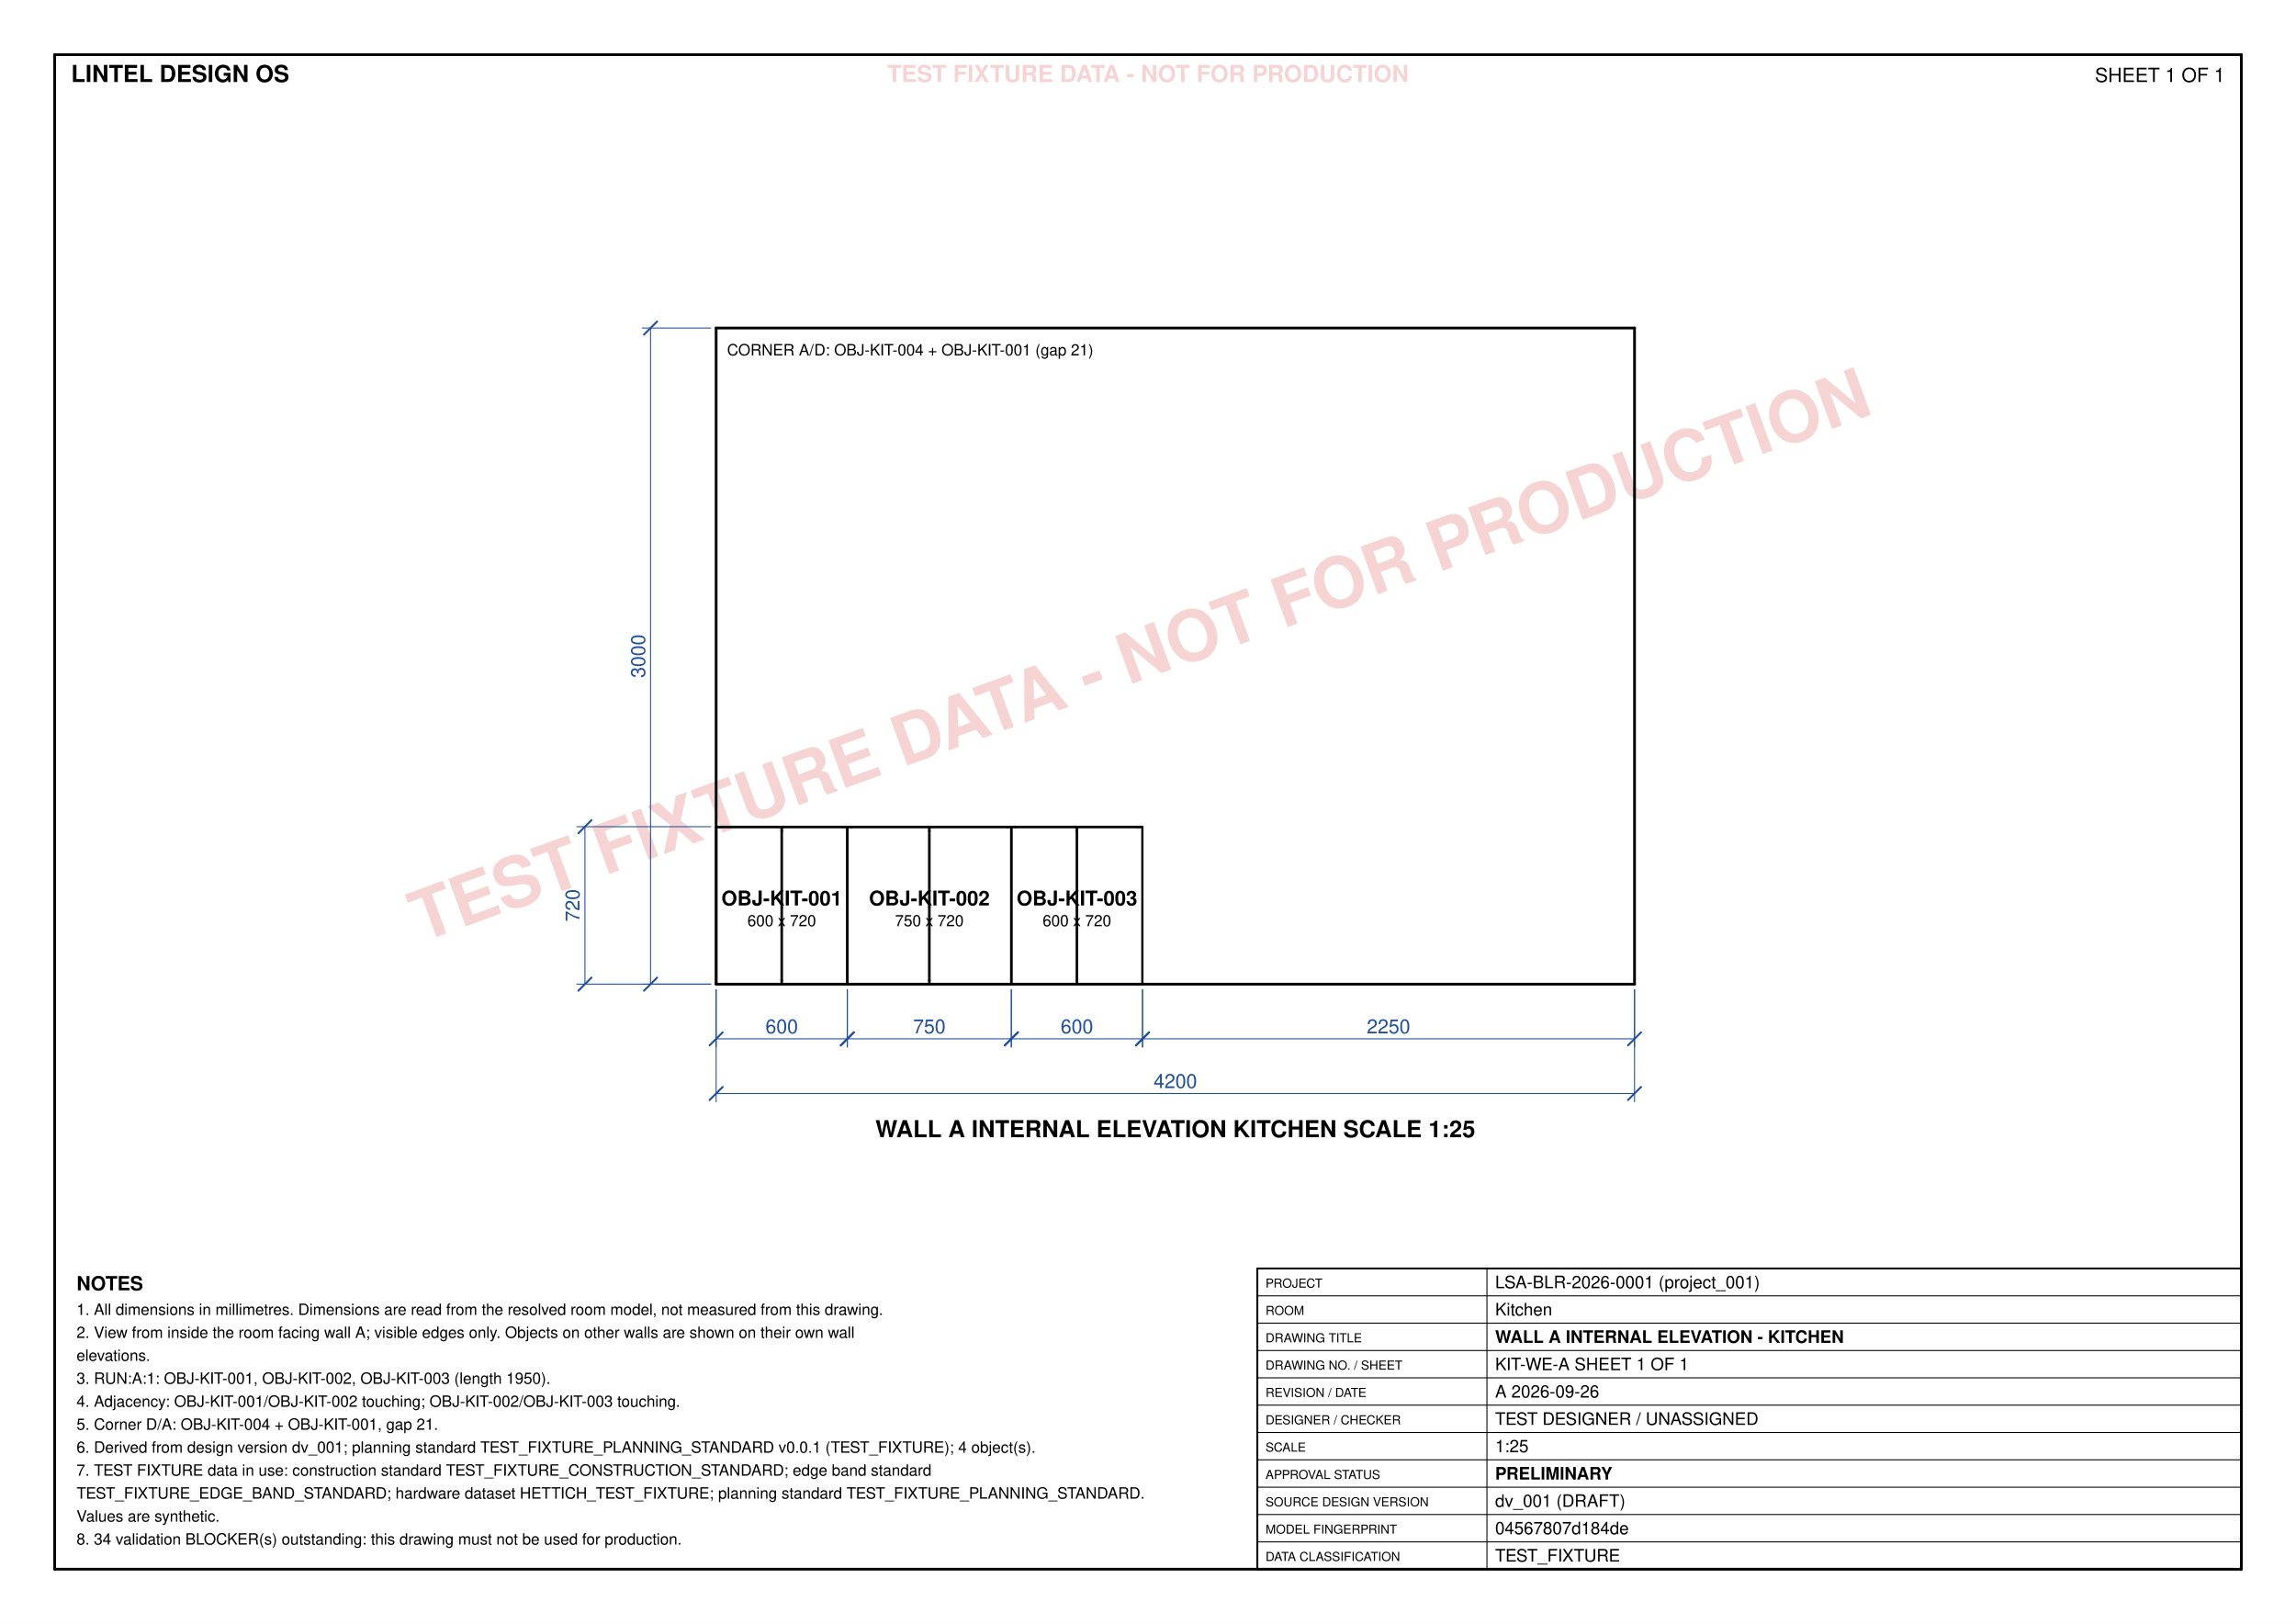
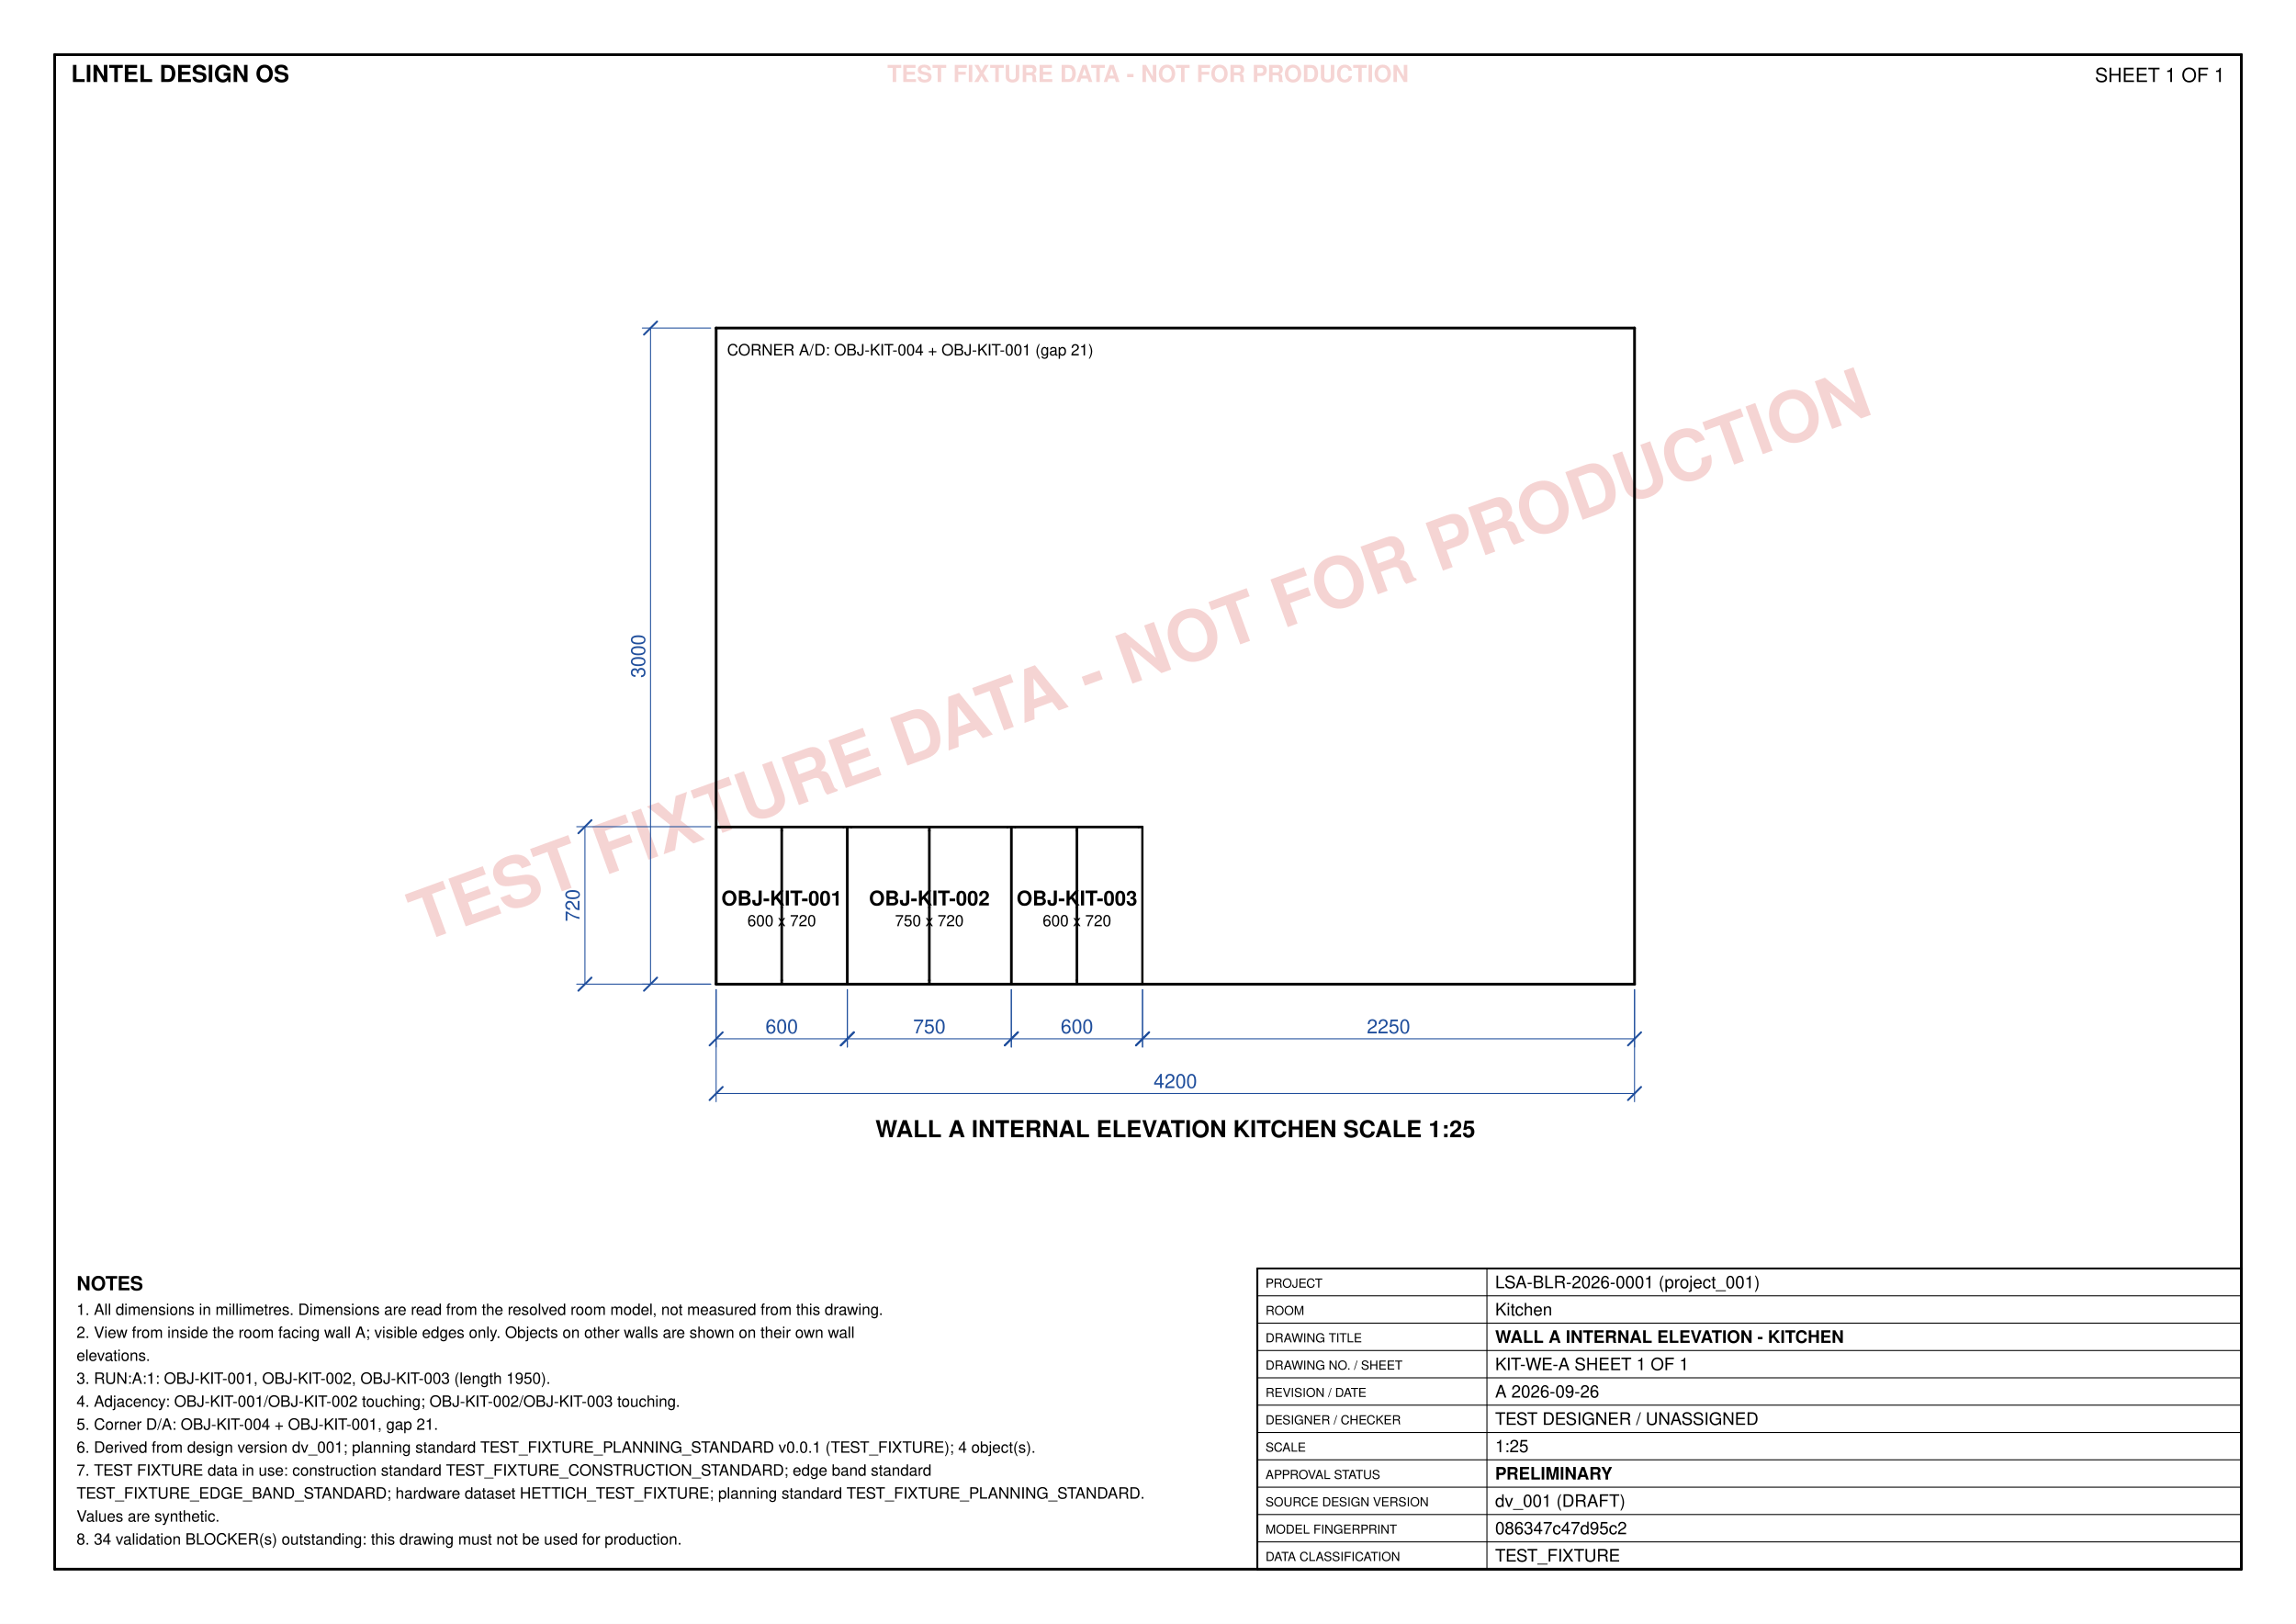
- <svg xmlns="http://www.w3.org/2000/svg" width="420mm" height="297mm" viewBox="0 0 420 297" data-drawing-id="DRW:dv_001:room_001:WALL_INTERNAL_ELEVATION:A:KIT-WE-A:RA" data-drawing-type="WALL_INTERNAL_ELEVATION" data-status="PRELIMINARY" data-design-version="dv_001" data-model-fingerprint="04567807d184de" data-classification="TEST_FIXTURE" data-content-hash="0986b8c236b5ee" data-sheet="1/1" data-room-id="room_001" data-objects="obj_001,obj_002,obj_003">
+ <svg xmlns="http://www.w3.org/2000/svg" width="420mm" height="297mm" viewBox="0 0 420 297" data-drawing-id="DRW:dv_001:room_001:WALL_INTERNAL_ELEVATION:A:KIT-WE-A:RA" data-drawing-type="WALL_INTERNAL_ELEVATION" data-status="PRELIMINARY" data-design-version="dv_001" data-model-fingerprint="086347c47d95c2" data-classification="TEST_FIXTURE" data-content-hash="0e527745f71b75" data-sheet="1/1" data-room-id="room_001" data-objects="obj_001,obj_002,obj_003">
  <rect x="0" y="0" width="420" height="297" fill="#ffffff" />
  <g id="WATERMARK" fill="#d9534f" stroke="#d9534f" opacity="0.25" font-family="Helvetica, Arial, sans-serif" stroke-linecap="round">
    <text stroke="none" x="210" y="124" font-size="12.714" text-anchor="middle" font-weight="bold" transform="rotate(-20 210 124)">TEST FIXTURE DATA - NOT FOR PRODUCTION</text>
    <text stroke="none" x="210" y="15" font-size="4.286" text-anchor="middle" font-weight="bold">TEST FIXTURE DATA - NOT FOR PRODUCTION</text>
  </g>
  <g id="BORDER" fill="#000000" stroke="#000000" font-family="Helvetica, Arial, sans-serif" stroke-linecap="round">
    <line fill="none" x1="10" y1="10" x2="410" y2="10" stroke-width="0.5" />
    <line fill="none" x1="410" y1="10" x2="410" y2="287" stroke-width="0.5" />
    <line fill="none" x1="410" y1="287" x2="10" y2="287" stroke-width="0.5" />
    <line fill="none" x1="10" y1="287" x2="10" y2="10" stroke-width="0.5" />
    <text stroke="none" x="13" y="15" font-size="4.286" text-anchor="start" font-weight="bold">LINTEL DESIGN OS</text>
    <text stroke="none" x="407" y="15" font-size="3.571" text-anchor="end">SHEET 1 OF 1</text>
  </g>
  <g id="VISIBLE" fill="#000000" stroke="#000000" font-family="Helvetica, Arial, sans-serif" stroke-linecap="round">
    <line fill="none" x1="131" y1="180" x2="299" y2="180" stroke-width="0.5" />
    <line fill="none" x1="131" y1="60" x2="299" y2="60" stroke-width="0.5" />
    <line fill="none" x1="131" y1="180" x2="131" y2="60" stroke-width="0.5" />
    <line fill="none" x1="299" y1="180" x2="299" y2="60" stroke-width="0.5" />
    <line fill="none" x1="131" y1="180" x2="209" y2="180" stroke-width="0.35" />
    <line fill="none" x1="142.94" y1="179.28" x2="143.06" y2="179.28" stroke-width="0.35" />
    <line fill="none" x1="169.94" y1="179.28" x2="170.06" y2="179.28" stroke-width="0.35" />
    <line fill="none" x1="196.94" y1="179.28" x2="197.06" y2="179.28" stroke-width="0.35" />
    <line fill="none" x1="142.94" y1="165.96" x2="143.06" y2="165.96" stroke-width="0.35" />
    <line fill="none" x1="169.94" y1="165.96" x2="170.06" y2="165.96" stroke-width="0.35" />
    <line fill="none" x1="196.94" y1="165.96" x2="197.06" y2="165.96" stroke-width="0.35" />
    <line fill="none" x1="142.94" y1="165.24" x2="143.06" y2="165.24" stroke-width="0.35" />
    <line fill="none" x1="169.94" y1="165.24" x2="170.06" y2="165.24" stroke-width="0.35" />
    <line fill="none" x1="196.94" y1="165.24" x2="197.06" y2="165.24" stroke-width="0.35" />
    <line fill="none" x1="142.94" y1="151.92" x2="143.06" y2="151.92" stroke-width="0.35" />
    <line fill="none" x1="169.94" y1="151.92" x2="170.06" y2="151.92" stroke-width="0.35" />
    <line fill="none" x1="196.94" y1="151.92" x2="197.06" y2="151.92" stroke-width="0.35" />
    <line fill="none" x1="131.06" y1="151.32" x2="142.94" y2="151.32" stroke-width="0.35" />
    <line fill="none" x1="143.06" y1="151.32" x2="154.94" y2="151.32" stroke-width="0.35" />
    <line fill="none" x1="155.06" y1="151.32" x2="169.94" y2="151.32" stroke-width="0.35" />
    <line fill="none" x1="170.06" y1="151.32" x2="184.94" y2="151.32" stroke-width="0.35" />
    <line fill="none" x1="185.06" y1="151.32" x2="196.94" y2="151.32" stroke-width="0.35" />
    <line fill="none" x1="197.06" y1="151.32" x2="208.94" y2="151.32" stroke-width="0.35" />
    <line fill="none" x1="131" y1="151.2" x2="209" y2="151.2" stroke-width="0.35" />
    <line fill="none" x1="131" y1="180" x2="131" y2="151.2" stroke-width="0.35" />
    <line fill="none" x1="131.06" y1="180" x2="131.06" y2="151.32" stroke-width="0.35" />
    <line fill="none" x1="131.72" y1="151.32" x2="131.72" y2="151.2" stroke-width="0.35" />
    <line fill="none" x1="142.94" y1="180" x2="142.94" y2="151.32" stroke-width="0.35" />
    <line fill="none" x1="143.06" y1="180" x2="143.06" y2="151.32" stroke-width="0.35" />
    <line fill="none" x1="154.28" y1="151.32" x2="154.28" y2="151.2" stroke-width="0.35" />
    <line fill="none" x1="154.94" y1="180" x2="154.94" y2="151.32" stroke-width="0.35" />
    <line fill="none" x1="155" y1="180" x2="155" y2="151.2" stroke-width="0.35" />
    <line fill="none" x1="155.06" y1="180" x2="155.06" y2="151.32" stroke-width="0.35" />
    <line fill="none" x1="155.72" y1="151.32" x2="155.72" y2="151.2" stroke-width="0.35" />
    <line fill="none" x1="169.94" y1="180" x2="169.94" y2="151.32" stroke-width="0.35" />
    <line fill="none" x1="170.06" y1="180" x2="170.06" y2="151.32" stroke-width="0.35" />
    <line fill="none" x1="184.28" y1="151.32" x2="184.28" y2="151.2" stroke-width="0.35" />
    <line fill="none" x1="184.94" y1="180" x2="184.94" y2="151.32" stroke-width="0.35" />
    <line fill="none" x1="185" y1="180" x2="185" y2="151.2" stroke-width="0.35" />
    <line fill="none" x1="185.06" y1="180" x2="185.06" y2="151.32" stroke-width="0.35" />
    <line fill="none" x1="185.72" y1="151.32" x2="185.72" y2="151.2" stroke-width="0.35" />
    <line fill="none" x1="196.94" y1="180" x2="196.94" y2="151.32" stroke-width="0.35" />
    <line fill="none" x1="197.06" y1="180" x2="197.06" y2="151.32" stroke-width="0.35" />
    <line fill="none" x1="208.28" y1="151.32" x2="208.28" y2="151.2" stroke-width="0.35" />
    <line fill="none" x1="208.94" y1="180" x2="208.94" y2="151.32" stroke-width="0.35" />
    <line fill="none" x1="209" y1="180" x2="209" y2="151.2" stroke-width="0.35" />
  </g>
  <g id="DIMENSION" fill="#1f4e9c" stroke="#1f4e9c" font-family="Helvetica, Arial, sans-serif" stroke-linecap="round">
    <line fill="none" x1="131" y1="181" x2="131" y2="191.5" stroke-width="0.18" />
    <line fill="none" x1="129.8" y1="191.2" x2="132.2" y2="188.8" stroke-width="0.35" />
    <line fill="none" x1="155" y1="181" x2="155" y2="191.5" stroke-width="0.18" />
    <line fill="none" x1="153.8" y1="191.2" x2="156.2" y2="188.8" stroke-width="0.35" />
    <line fill="none" x1="131" y1="190" x2="155" y2="190" stroke-width="0.18" />
    <text stroke="none" x="143" y="189" font-size="3.571" text-anchor="middle">600</text>
    <line fill="none" x1="155" y1="181" x2="155" y2="191.5" stroke-width="0.18" />
    <line fill="none" x1="153.8" y1="191.2" x2="156.2" y2="188.8" stroke-width="0.35" />
    <line fill="none" x1="185" y1="181" x2="185" y2="191.5" stroke-width="0.18" />
    <line fill="none" x1="183.8" y1="191.2" x2="186.2" y2="188.8" stroke-width="0.35" />
    <line fill="none" x1="155" y1="190" x2="185" y2="190" stroke-width="0.18" />
    <text stroke="none" x="170" y="189" font-size="3.571" text-anchor="middle">750</text>
    <line fill="none" x1="185" y1="181" x2="185" y2="191.5" stroke-width="0.18" />
    <line fill="none" x1="183.8" y1="191.2" x2="186.2" y2="188.8" stroke-width="0.35" />
    <line fill="none" x1="209" y1="181" x2="209" y2="191.5" stroke-width="0.18" />
    <line fill="none" x1="207.8" y1="191.2" x2="210.2" y2="188.8" stroke-width="0.35" />
    <line fill="none" x1="185" y1="190" x2="209" y2="190" stroke-width="0.18" />
    <text stroke="none" x="197" y="189" font-size="3.571" text-anchor="middle">600</text>
    <line fill="none" x1="209" y1="181" x2="209" y2="191.5" stroke-width="0.18" />
    <line fill="none" x1="207.8" y1="191.2" x2="210.2" y2="188.8" stroke-width="0.35" />
    <line fill="none" x1="299" y1="181" x2="299" y2="191.5" stroke-width="0.18" />
    <line fill="none" x1="297.8" y1="191.2" x2="300.2" y2="188.8" stroke-width="0.35" />
    <line fill="none" x1="209" y1="190" x2="299" y2="190" stroke-width="0.18" />
    <text stroke="none" x="254" y="189" font-size="3.571" text-anchor="middle">2250</text>
    <line fill="none" x1="131" y1="181" x2="131" y2="201.5" stroke-width="0.18" />
    <line fill="none" x1="129.8" y1="201.2" x2="132.2" y2="198.8" stroke-width="0.35" />
    <line fill="none" x1="299" y1="181" x2="299" y2="201.5" stroke-width="0.18" />
    <line fill="none" x1="297.8" y1="201.2" x2="300.2" y2="198.8" stroke-width="0.35" />
    <line fill="none" x1="131" y1="200" x2="299" y2="200" stroke-width="0.18" />
    <text stroke="none" x="215" y="199" font-size="3.571" text-anchor="middle">4200</text>
    <line fill="none" x1="130" y1="180" x2="117.5" y2="180" stroke-width="0.18" />
    <line fill="none" x1="117.8" y1="181.2" x2="120.2" y2="178.8" stroke-width="0.35" />
    <line fill="none" x1="130" y1="60" x2="117.5" y2="60" stroke-width="0.18" />
    <line fill="none" x1="117.8" y1="61.2" x2="120.2" y2="58.8" stroke-width="0.35" />
    <line fill="none" x1="119" y1="180" x2="119" y2="60" stroke-width="0.18" />
    <text stroke="none" x="118" y="120" font-size="3.571" text-anchor="middle" transform="rotate(-90 118 120)">3000</text>
    <line fill="none" x1="130" y1="180" x2="105.5" y2="180" stroke-width="0.18" />
    <line fill="none" x1="105.8" y1="181.2" x2="108.2" y2="178.8" stroke-width="0.35" />
    <line fill="none" x1="130" y1="151.2" x2="105.5" y2="151.2" stroke-width="0.18" />
    <line fill="none" x1="105.8" y1="152.4" x2="108.2" y2="150" stroke-width="0.35" />
    <line fill="none" x1="107" y1="180" x2="107" y2="151.2" stroke-width="0.18" />
    <text stroke="none" x="106" y="165.6" font-size="3.571" text-anchor="middle" transform="rotate(-90 106 165.6)">720</text>
  </g>
  <g id="ANNOTATION" fill="#000000" stroke="#000000" font-family="Helvetica, Arial, sans-serif" stroke-linecap="round">
    <text stroke="none" x="143" y="165.6" font-size="3.714" text-anchor="middle" font-weight="bold">OBJ-KIT-001</text>
    <text stroke="none" x="143" y="169.4" font-size="2.857" text-anchor="middle">600 x 720</text>
    <text stroke="none" x="170" y="165.6" font-size="3.714" text-anchor="middle" font-weight="bold">OBJ-KIT-002</text>
    <text stroke="none" x="170" y="169.4" font-size="2.857" text-anchor="middle">750 x 720</text>
    <text stroke="none" x="197" y="165.6" font-size="3.714" text-anchor="middle" font-weight="bold">OBJ-KIT-003</text>
    <text stroke="none" x="197" y="169.4" font-size="2.857" text-anchor="middle">600 x 720</text>
    <text stroke="none" x="133" y="65" font-size="2.857" text-anchor="start">CORNER A/D: OBJ-KIT-004 + OBJ-KIT-001 (gap 21)</text>
    <text stroke="none" x="215" y="208" font-size="4.286" text-anchor="middle" font-weight="bold">WALL A INTERNAL ELEVATION  KITCHEN  SCALE 1:25</text>
    <text stroke="none" x="14" y="236" font-size="3.571" text-anchor="start" font-weight="bold">NOTES</text>
    <text stroke="none" x="14" y="240.5" font-size="2.857" text-anchor="start">1. All dimensions in millimetres. Dimensions are read from the resolved room model, not measured from this drawing.</text>
    <text stroke="none" x="14" y="244.7" font-size="2.857" text-anchor="start">2. View from inside the room facing wall A; visible edges only. Objects on other walls are shown on their own wall</text>
    <text stroke="none" x="14" y="248.9" font-size="2.857" text-anchor="start">   elevations.</text>
    <text stroke="none" x="14" y="253.1" font-size="2.857" text-anchor="start">3. RUN:A:1: OBJ-KIT-001, OBJ-KIT-002, OBJ-KIT-003 (length 1950).</text>
    <text stroke="none" x="14" y="257.3" font-size="2.857" text-anchor="start">4. Adjacency: OBJ-KIT-001/OBJ-KIT-002 touching; OBJ-KIT-002/OBJ-KIT-003 touching.</text>
    <text stroke="none" x="14" y="261.5" font-size="2.857" text-anchor="start">5. Corner D/A: OBJ-KIT-004 + OBJ-KIT-001, gap 21.</text>
    <text stroke="none" x="14" y="265.7" font-size="2.857" text-anchor="start">6. Derived from design version dv_001; planning standard TEST_FIXTURE_PLANNING_STANDARD v0.0.1 (TEST_FIXTURE); 4 object(s).</text>
    <text stroke="none" x="14" y="269.9" font-size="2.857" text-anchor="start">7. TEST FIXTURE data in use: construction standard TEST_FIXTURE_CONSTRUCTION_STANDARD; edge band standard</text>
    <text stroke="none" x="14" y="274.1" font-size="2.857" text-anchor="start">   TEST_FIXTURE_EDGE_BAND_STANDARD; hardware dataset HETTICH_TEST_FIXTURE; planning standard TEST_FIXTURE_PLANNING_STANDARD.</text>
    <text stroke="none" x="14" y="278.3" font-size="2.857" text-anchor="start">   Values are synthetic.</text>
    <text stroke="none" x="14" y="282.5" font-size="2.857" text-anchor="start">8. 34 validation BLOCKER(s) outstanding: this drawing must not be used for production.</text>
  </g>
  <g id="TITLE_BLOCK" fill="#000000" stroke="#000000" font-family="Helvetica, Arial, sans-serif" stroke-linecap="round">
    <line fill="none" x1="230" y1="232" x2="410" y2="232" stroke-width="0.35" />
    <line fill="none" x1="410" y1="232" x2="410" y2="287" stroke-width="0.35" />
    <line fill="none" x1="410" y1="287" x2="230" y2="287" stroke-width="0.35" />
    <line fill="none" x1="230" y1="287" x2="230" y2="232" stroke-width="0.35" />
    <line fill="none" x1="272" y1="232" x2="272" y2="287" stroke-width="0.18" />
    <text stroke="none" x="231.5" y="235.5" font-size="2.286" text-anchor="start">PROJECT</text>
    <text stroke="none" x="273.5" y="235.6" font-size="3.143" text-anchor="start">LSA-BLR-2026-0001 (project_001)</text>
    <line fill="none" x1="230" y1="237" x2="410" y2="237" stroke-width="0.18" />
    <text stroke="none" x="231.5" y="240.5" font-size="2.286" text-anchor="start">ROOM</text>
    <text stroke="none" x="273.5" y="240.6" font-size="3.143" text-anchor="start">Kitchen</text>
    <line fill="none" x1="230" y1="242" x2="410" y2="242" stroke-width="0.18" />
    <text stroke="none" x="231.5" y="245.5" font-size="2.286" text-anchor="start">DRAWING TITLE</text>
    <text stroke="none" x="273.5" y="245.6" font-size="3.143" text-anchor="start" font-weight="bold">WALL A INTERNAL ELEVATION - KITCHEN</text>
    <line fill="none" x1="230" y1="247" x2="410" y2="247" stroke-width="0.18" />
    <text stroke="none" x="231.5" y="250.5" font-size="2.286" text-anchor="start">DRAWING NO. / SHEET</text>
    <text stroke="none" x="273.5" y="250.6" font-size="3.143" text-anchor="start">KIT-WE-A   SHEET 1 OF 1</text>
    <line fill="none" x1="230" y1="252" x2="410" y2="252" stroke-width="0.18" />
    <text stroke="none" x="231.5" y="255.5" font-size="2.286" text-anchor="start">REVISION / DATE</text>
    <text stroke="none" x="273.5" y="255.6" font-size="3.143" text-anchor="start">A   2026-09-26</text>
    <line fill="none" x1="230" y1="257" x2="410" y2="257" stroke-width="0.18" />
    <text stroke="none" x="231.5" y="260.5" font-size="2.286" text-anchor="start">DESIGNER / CHECKER</text>
    <text stroke="none" x="273.5" y="260.6" font-size="3.143" text-anchor="start">TEST DESIGNER / UNASSIGNED</text>
    <line fill="none" x1="230" y1="262" x2="410" y2="262" stroke-width="0.18" />
    <text stroke="none" x="231.5" y="265.5" font-size="2.286" text-anchor="start">SCALE</text>
    <text stroke="none" x="273.5" y="265.6" font-size="3.143" text-anchor="start">1:25</text>
    <line fill="none" x1="230" y1="267" x2="410" y2="267" stroke-width="0.18" />
    <text stroke="none" x="231.5" y="270.5" font-size="2.286" text-anchor="start">APPROVAL STATUS</text>
    <text stroke="none" x="273.5" y="270.6" font-size="3.143" text-anchor="start" font-weight="bold">PRELIMINARY</text>
    <line fill="none" x1="230" y1="272" x2="410" y2="272" stroke-width="0.18" />
    <text stroke="none" x="231.5" y="275.5" font-size="2.286" text-anchor="start">SOURCE DESIGN VERSION</text>
    <text stroke="none" x="273.5" y="275.6" font-size="3.143" text-anchor="start">dv_001 (DRAFT)</text>
    <line fill="none" x1="230" y1="277" x2="410" y2="277" stroke-width="0.18" />
    <text stroke="none" x="231.5" y="280.5" font-size="2.286" text-anchor="start">MODEL FINGERPRINT</text>
-     <text stroke="none" x="273.5" y="280.6" font-size="3.143" text-anchor="start">04567807d184de</text>
+     <text stroke="none" x="273.5" y="280.6" font-size="3.143" text-anchor="start">086347c47d95c2</text>
    <line fill="none" x1="230" y1="282" x2="410" y2="282" stroke-width="0.18" />
    <text stroke="none" x="231.5" y="285.5" font-size="2.286" text-anchor="start">DATA CLASSIFICATION</text>
    <text stroke="none" x="273.5" y="285.6" font-size="3.143" text-anchor="start">TEST_FIXTURE</text>
  </g>
</svg>
